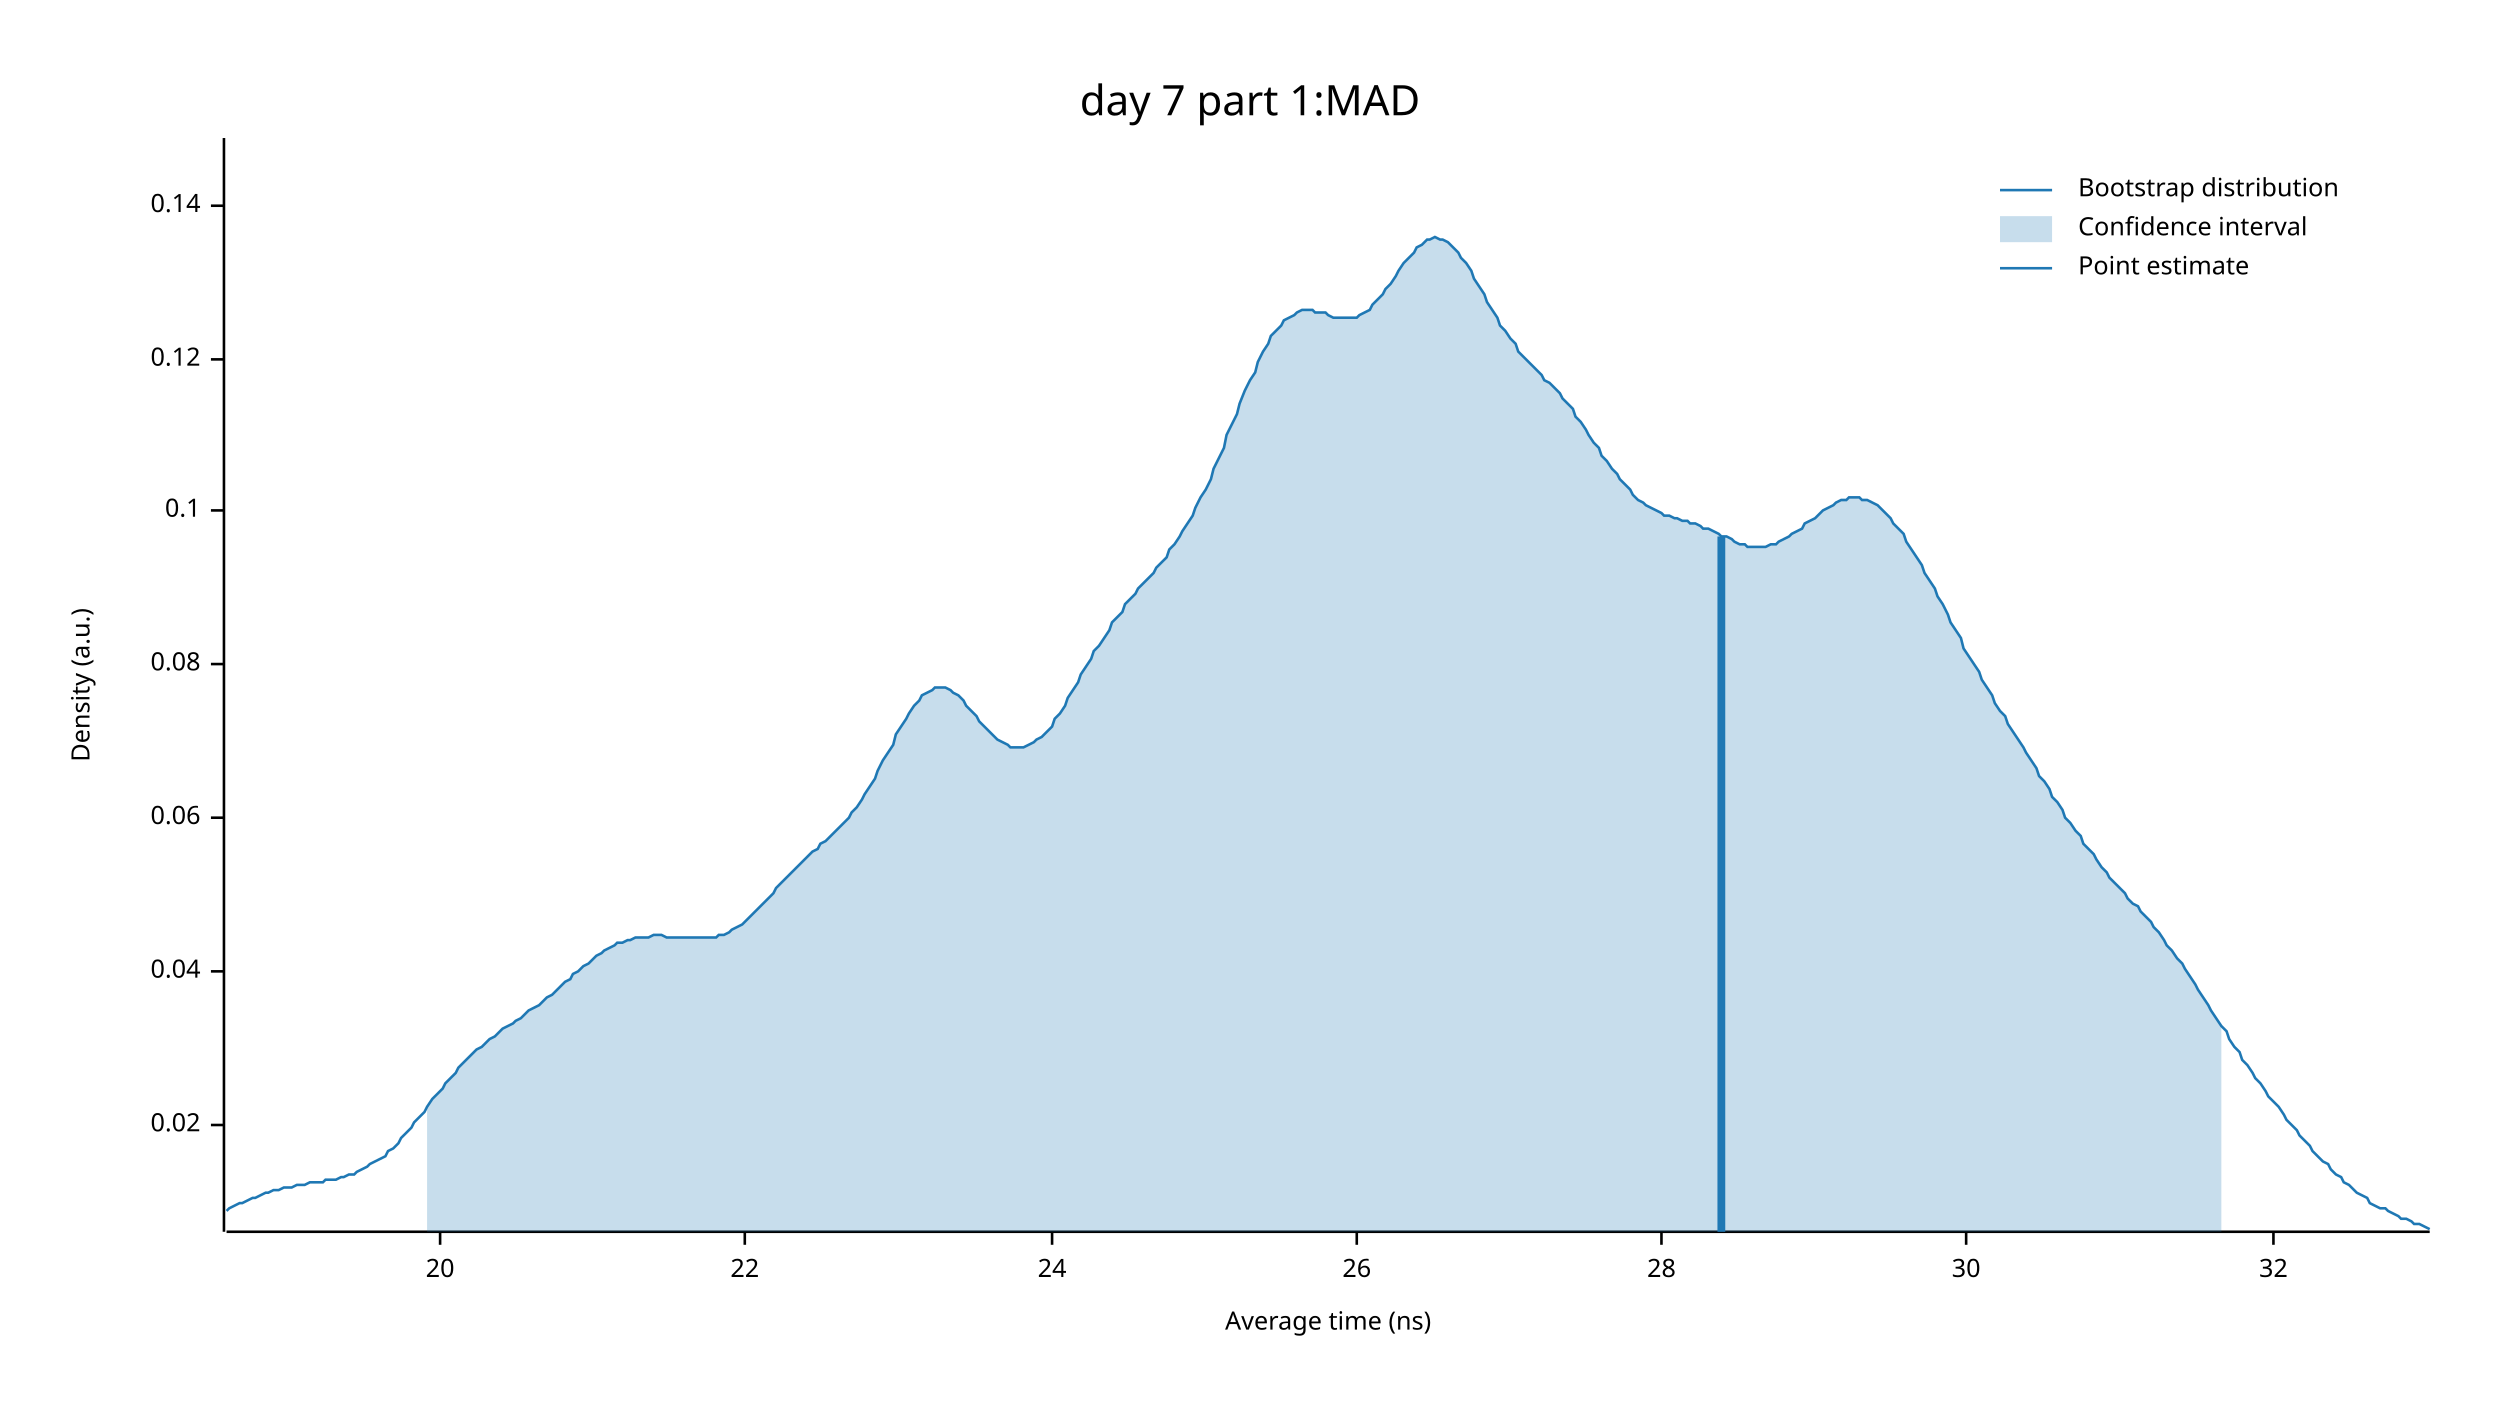
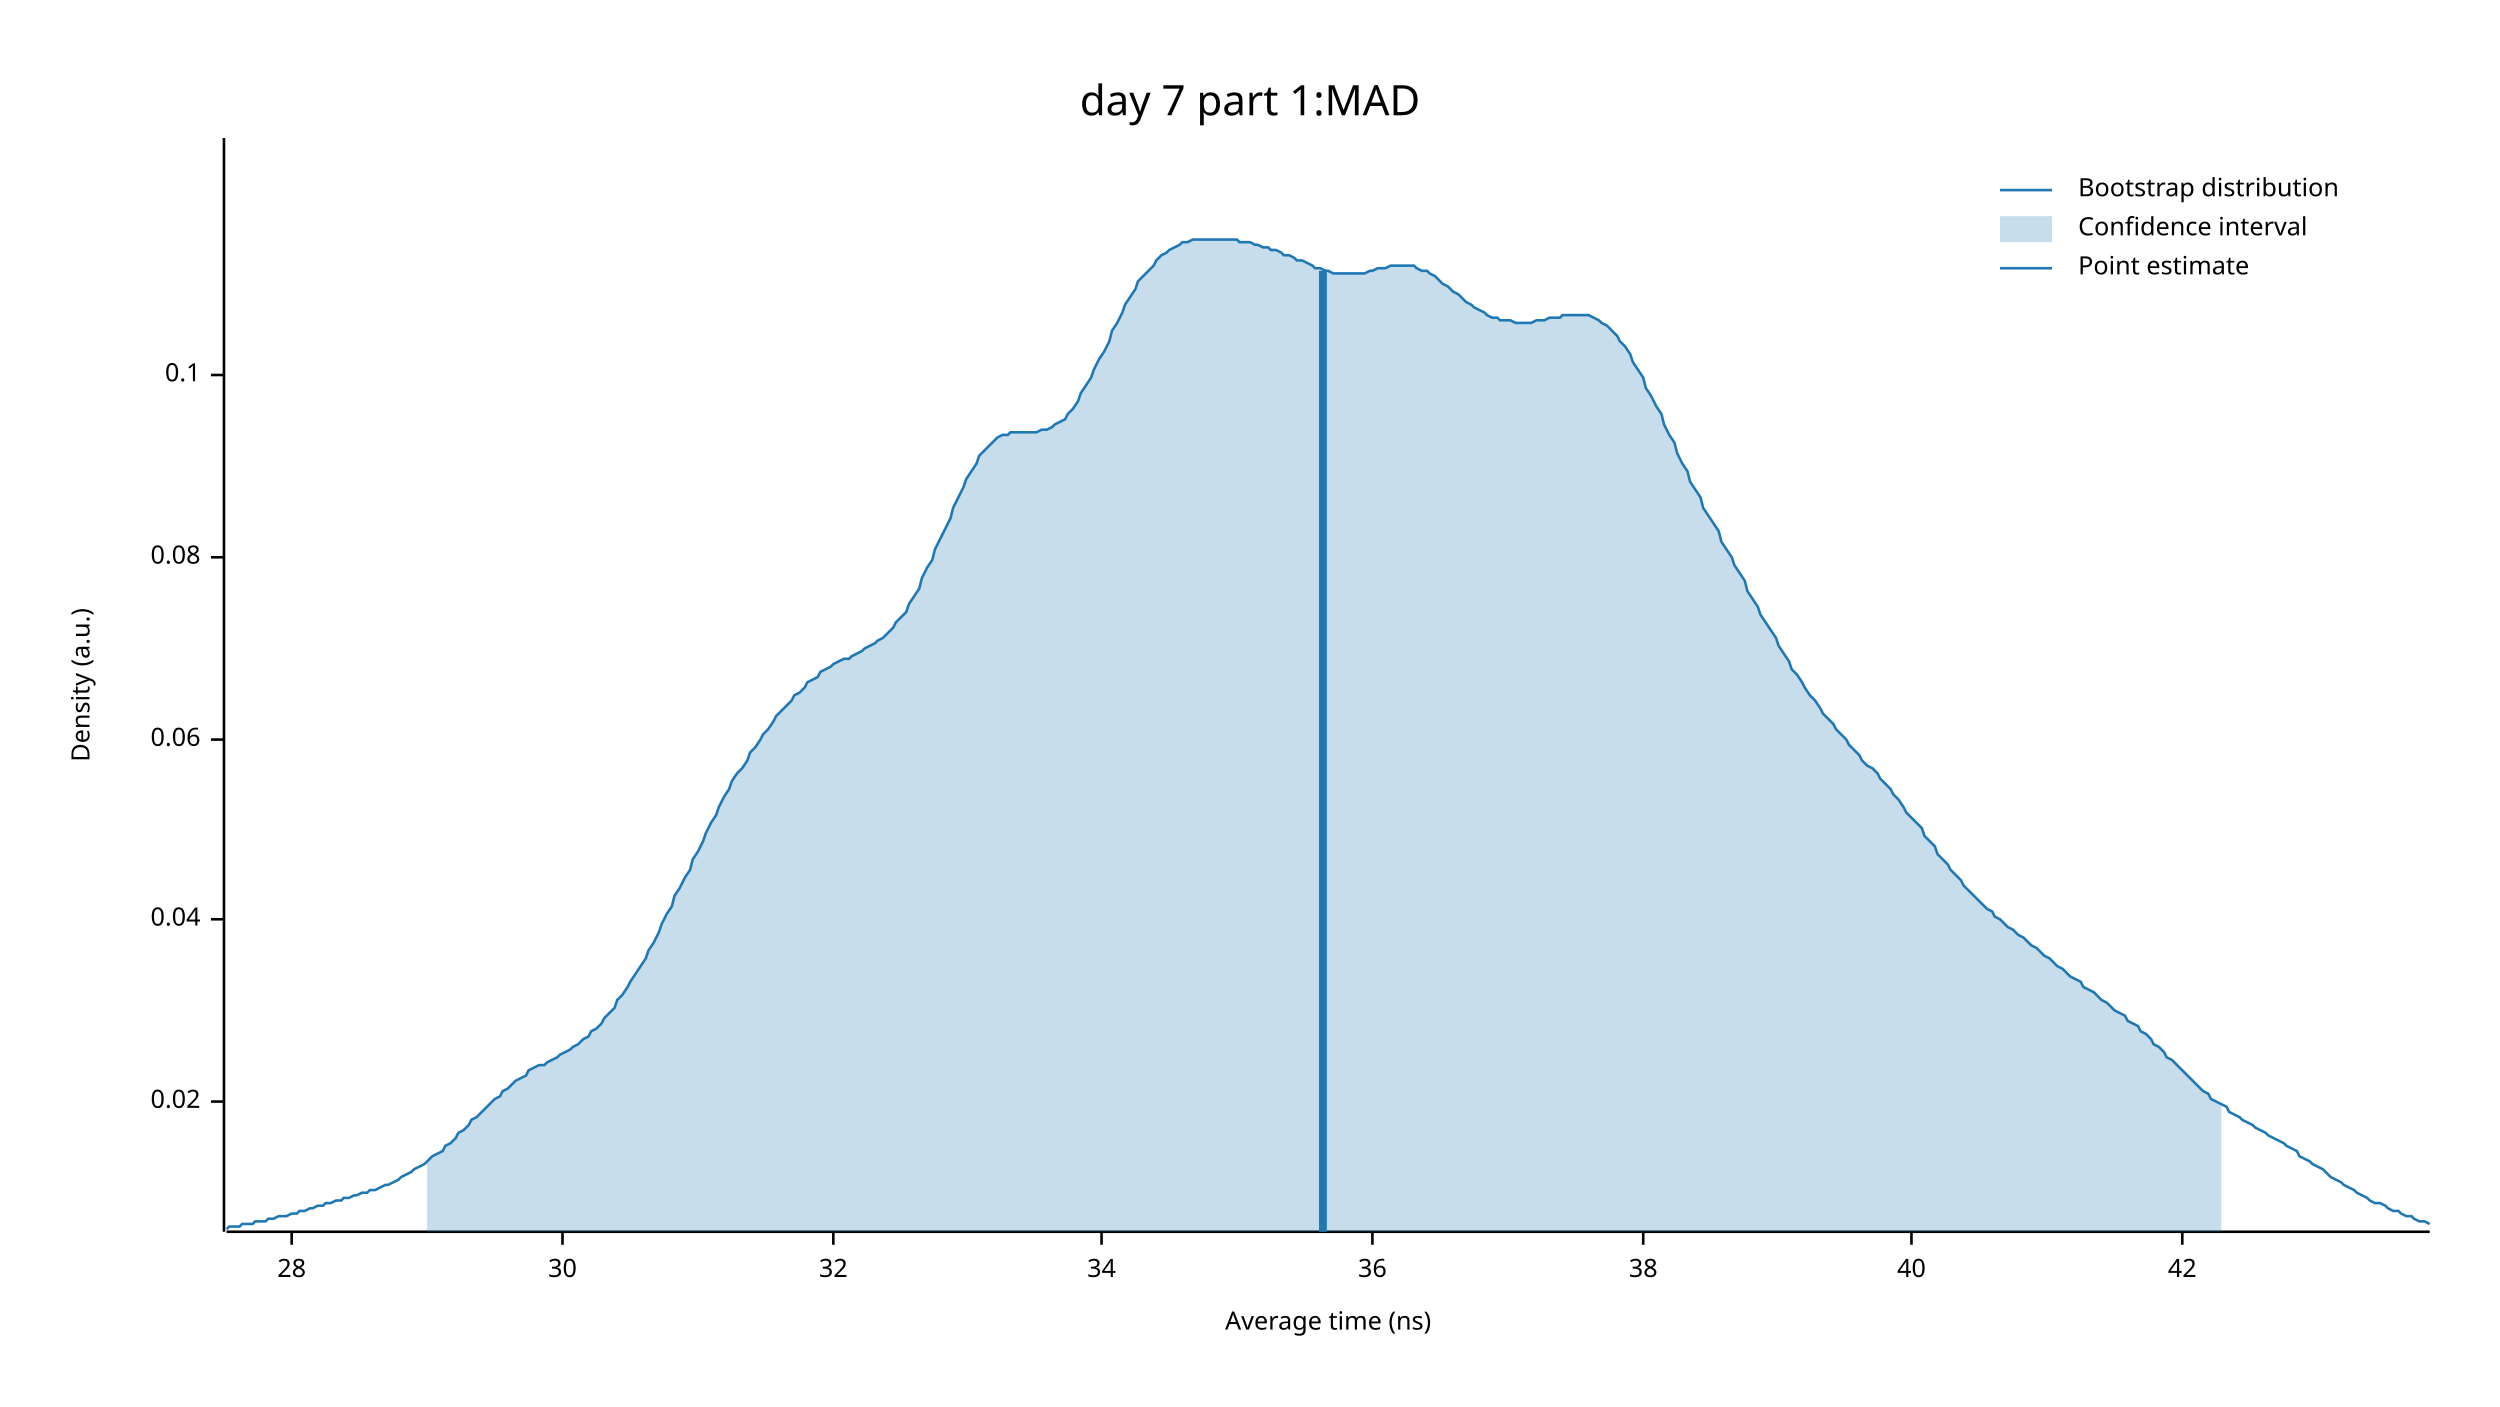
<svg xmlns="http://www.w3.org/2000/svg" width="960" height="540" viewBox="0 0 960 540">
  <text x="480" y="32" dy="0.76em" text-anchor="middle" font-family="sans-serif" font-size="16.129" opacity="1" fill="#000000">
day 7 part 1:MAD
</text>
  <text x="27" y="263" dy="0.76em" text-anchor="middle" font-family="sans-serif" font-size="9.677" opacity="1" fill="#000000" transform="rotate(270, 27, 263)">
Density (a.u.)
</text>
  <text x="510" y="513" dy="-0.5ex" text-anchor="middle" font-family="sans-serif" font-size="9.677" opacity="1" fill="#000000">
Average time (ns)
</text>
  <polyline fill="none" opacity="1" stroke="#000000" stroke-width="1" points="86,53 86,473 " />
-   <text x="77" y="432" dy="0.5ex" text-anchor="end" font-family="sans-serif" font-size="9.677" opacity="1" fill="#000000">
+   <text x="77" y="423" dy="0.5ex" text-anchor="end" font-family="sans-serif" font-size="9.677" opacity="1" fill="#000000">
0.02
</text>
-   <polyline fill="none" opacity="1" stroke="#000000" stroke-width="1" points="81,432 86,432 " />
-   <text x="77" y="373" dy="0.5ex" text-anchor="end" font-family="sans-serif" font-size="9.677" opacity="1" fill="#000000">
+   <polyline fill="none" opacity="1" stroke="#000000" stroke-width="1" points="81,423 86,423 " />
+   <text x="77" y="353" dy="0.5ex" text-anchor="end" font-family="sans-serif" font-size="9.677" opacity="1" fill="#000000">
0.04
</text>
-   <polyline fill="none" opacity="1" stroke="#000000" stroke-width="1" points="81,373 86,373 " />
-   <text x="77" y="314" dy="0.5ex" text-anchor="end" font-family="sans-serif" font-size="9.677" opacity="1" fill="#000000">
+   <polyline fill="none" opacity="1" stroke="#000000" stroke-width="1" points="81,353 86,353 " />
+   <text x="77" y="284" dy="0.5ex" text-anchor="end" font-family="sans-serif" font-size="9.677" opacity="1" fill="#000000">
0.06
</text>
-   <polyline fill="none" opacity="1" stroke="#000000" stroke-width="1" points="81,314 86,314 " />
-   <text x="77" y="255" dy="0.5ex" text-anchor="end" font-family="sans-serif" font-size="9.677" opacity="1" fill="#000000">
+   <polyline fill="none" opacity="1" stroke="#000000" stroke-width="1" points="81,284 86,284 " />
+   <text x="77" y="214" dy="0.5ex" text-anchor="end" font-family="sans-serif" font-size="9.677" opacity="1" fill="#000000">
0.08
</text>
-   <polyline fill="none" opacity="1" stroke="#000000" stroke-width="1" points="81,255 86,255 " />
-   <text x="77" y="196" dy="0.5ex" text-anchor="end" font-family="sans-serif" font-size="9.677" opacity="1" fill="#000000">
+   <polyline fill="none" opacity="1" stroke="#000000" stroke-width="1" points="81,214 86,214 " />
+   <text x="77" y="144" dy="0.5ex" text-anchor="end" font-family="sans-serif" font-size="9.677" opacity="1" fill="#000000">
0.1
</text>
-   <polyline fill="none" opacity="1" stroke="#000000" stroke-width="1" points="81,196 86,196 " />
-   <text x="77" y="138" dy="0.5ex" text-anchor="end" font-family="sans-serif" font-size="9.677" opacity="1" fill="#000000">
- 0.12
- </text>
-   <polyline fill="none" opacity="1" stroke="#000000" stroke-width="1" points="81,138 86,138 " />
-   <text x="77" y="79" dy="0.5ex" text-anchor="end" font-family="sans-serif" font-size="9.677" opacity="1" fill="#000000">
- 0.14
- </text>
-   <polyline fill="none" opacity="1" stroke="#000000" stroke-width="1" points="81,79 86,79 " />
+   <polyline fill="none" opacity="1" stroke="#000000" stroke-width="1" points="81,144 86,144 " />
  <polyline fill="none" opacity="1" stroke="#000000" stroke-width="1" points="87,473 933,473 " />
-   <text x="169" y="483" dy="0.76em" text-anchor="middle" font-family="sans-serif" font-size="9.677" opacity="1" fill="#000000">
- 20
- </text>
-   <polyline fill="none" opacity="1" stroke="#000000" stroke-width="1" points="169,473 169,478 " />
-   <text x="286" y="483" dy="0.76em" text-anchor="middle" font-family="sans-serif" font-size="9.677" opacity="1" fill="#000000">
- 22
- </text>
-   <polyline fill="none" opacity="1" stroke="#000000" stroke-width="1" points="286,473 286,478 " />
-   <text x="404" y="483" dy="0.76em" text-anchor="middle" font-family="sans-serif" font-size="9.677" opacity="1" fill="#000000">
- 24
- </text>
-   <polyline fill="none" opacity="1" stroke="#000000" stroke-width="1" points="404,473 404,478 " />
-   <text x="521" y="483" dy="0.76em" text-anchor="middle" font-family="sans-serif" font-size="9.677" opacity="1" fill="#000000">
- 26
- </text>
-   <polyline fill="none" opacity="1" stroke="#000000" stroke-width="1" points="521,473 521,478 " />
-   <text x="638" y="483" dy="0.76em" text-anchor="middle" font-family="sans-serif" font-size="9.677" opacity="1" fill="#000000">
+   <text x="112" y="483" dy="0.76em" text-anchor="middle" font-family="sans-serif" font-size="9.677" opacity="1" fill="#000000">
28
</text>
-   <polyline fill="none" opacity="1" stroke="#000000" stroke-width="1" points="638,473 638,478 " />
-   <text x="755" y="483" dy="0.76em" text-anchor="middle" font-family="sans-serif" font-size="9.677" opacity="1" fill="#000000">
+   <polyline fill="none" opacity="1" stroke="#000000" stroke-width="1" points="112,473 112,478 " />
+   <text x="216" y="483" dy="0.76em" text-anchor="middle" font-family="sans-serif" font-size="9.677" opacity="1" fill="#000000">
30
</text>
-   <polyline fill="none" opacity="1" stroke="#000000" stroke-width="1" points="755,473 755,478 " />
-   <text x="873" y="483" dy="0.76em" text-anchor="middle" font-family="sans-serif" font-size="9.677" opacity="1" fill="#000000">
+   <polyline fill="none" opacity="1" stroke="#000000" stroke-width="1" points="216,473 216,478 " />
+   <text x="320" y="483" dy="0.76em" text-anchor="middle" font-family="sans-serif" font-size="9.677" opacity="1" fill="#000000">
32
</text>
-   <polyline fill="none" opacity="1" stroke="#000000" stroke-width="1" points="873,473 873,478 " />
-   <polyline fill="none" opacity="1" stroke="#1F78B4" stroke-width="1" points="87,465 88,464 90,463 92,462 93,462 95,461 97,460 98,460 100,459 102,458 103,458 105,457 107,457 109,456 110,456 112,456 114,455 115,455 117,455 119,454 120,454 122,454 124,454 125,453 127,453 129,453 131,452 132,452 134,451 136,451 137,450 139,449 141,448 142,447 144,446 146,445 148,444 149,442 151,441 153,439 154,437 156,435 158,433 159,431 161,429 163,427 164,425 166,422 168,420 170,418 171,416 173,414 175,412 176,410 178,408 180,406 181,405 183,403 185,402 187,400 188,399 190,398 192,396 193,395 195,394 197,393 198,392 200,391 202,389 203,388 205,387 207,386 209,384 210,383 212,382 214,380 215,379 217,377 219,376 220,374 222,373 224,371 226,370 227,369 229,367 231,366 232,365 234,364 236,363 237,362 239,362 241,361 242,361 244,360 246,360 248,360 249,360 251,359 253,359 254,359 256,360 258,360 259,360 261,360 263,360 265,360 266,360 268,360 270,360 271,360 273,360 275,360 276,359 278,359 280,358 281,357 283,356 285,355 287,353 288,352 290,350 292,348 293,347 295,345 297,343 298,341 300,339 302,337 304,335 305,334 307,332 309,330 310,329 312,327 314,326 315,324 317,323 319,321 320,320 322,318 324,316 326,314 327,312 329,310 331,307 332,305 334,302 336,299 337,296 339,292 341,289 343,286 344,282 346,279 348,276 349,274 351,271 353,269 354,267 356,266 358,265 359,264 361,264 363,264 365,265 366,266 368,267 370,269 371,271 373,273 375,275 376,277 378,279 380,281 381,282 383,284 385,285 387,286 388,287 390,287 392,287 393,287 395,286 397,285 398,284 400,283 402,281 404,279 405,276 407,274 409,271 410,268 412,265 414,262 415,259 417,256 419,253 420,250 422,248 424,245 426,242 427,239 429,237 431,235 432,232 434,230 436,228 437,226 439,224 441,222 443,220 444,218 446,216 448,214 449,211 451,209 453,206 454,204 456,201 458,198 459,195 461,191 463,188 465,184 466,180 468,176 470,172 471,167 473,163 475,159 476,155 478,150 480,146 482,143 483,139 485,135 487,132 488,129 490,127 492,125 493,123 495,122 497,121 498,120 500,119 502,119 504,119 505,120 507,120 509,120 510,121 512,122 514,122 515,122 517,122 519,122 521,122 522,121 524,120 526,119 527,117 529,115 531,113 532,111 534,109 536,106 537,104 539,101 541,99 543,97 544,95 546,94 548,92 549,92 551,91 553,92 554,92 556,93 558,95 560,97 561,99 563,101 565,104 566,107 568,110 570,113 571,116 573,119 575,122 576,125 578,127 580,130 582,132 583,135 585,137 587,139 588,140 590,142 592,144 593,146 595,147 597,149 599,151 600,153 602,155 604,157 605,160 607,162 609,165 610,167 612,170 614,172 615,175 617,177 619,180 621,182 622,184 624,186 626,188 627,190 629,192 631,193 632,194 634,195 636,196 638,197 639,198 641,198 643,199 644,199 646,200 648,200 649,201 651,201 653,202 654,203 656,203 658,204 660,205 661,206 663,206 665,207 666,208 668,209 670,209 671,210 673,210 675,210 676,210 678,210 680,209 682,209 683,208 685,207 687,206 688,205 690,204 692,203 693,201 695,200 697,199 699,197 700,196 702,195 704,194 705,193 707,192 709,192 710,191 712,191 714,191 715,192 717,192 719,193 721,194 722,195 724,197 726,199 727,201 729,203 731,205 732,208 734,211 736,214 738,217 739,220 741,223 743,226 744,229 746,232 748,236 749,239 751,242 753,245 754,249 756,252 758,255 760,258 761,261 763,264 765,267 766,270 768,273 770,275 771,278 773,281 775,284 777,287 778,289 780,292 782,295 783,298 785,300 787,303 788,306 790,308 792,311 793,314 795,316 797,319 799,321 800,324 802,326 804,328 805,330 807,333 809,335 810,337 812,339 814,341 816,343 817,345 819,347 821,348 822,350 824,352 826,354 827,356 829,358 831,361 832,363 834,365 836,368 838,370 839,372 841,375 843,378 844,380 846,383 848,386 849,388 851,391 853,394 855,396 856,399 858,402 860,404 861,407 863,409 865,412 866,414 868,416 870,419 871,421 873,423 875,425 877,428 878,430 880,432 882,434 883,436 885,438 887,440 888,442 890,444 892,446 894,447 895,449 897,451 899,452 900,454 902,455 904,457 905,458 907,459 909,460 910,462 912,463 914,464 916,464 917,465 919,466 921,467 922,468 924,468 926,469 927,470 929,470 931,471 933,472 " />
-   <polygon opacity="0.25" fill="#1F78B4" points="164,425 166,422 168,420 170,418 171,416 173,414 175,412 176,410 178,408 180,406 181,405 183,403 185,402 187,400 188,399 190,398 192,396 193,395 195,394 197,393 198,392 200,391 202,389 203,388 205,387 207,386 209,384 210,383 212,382 214,380 215,379 217,377 219,376 220,374 222,373 224,371 226,370 227,369 229,367 231,366 232,365 234,364 236,363 237,362 239,362 241,361 242,361 244,360 246,360 248,360 249,360 251,359 253,359 254,359 256,360 258,360 259,360 261,360 263,360 265,360 266,360 268,360 270,360 271,360 273,360 275,360 276,359 278,359 280,358 281,357 283,356 285,355 287,353 288,352 290,350 292,348 293,347 295,345 297,343 298,341 300,339 302,337 304,335 305,334 307,332 309,330 310,329 312,327 314,326 315,324 317,323 319,321 320,320 322,318 324,316 326,314 327,312 329,310 331,307 332,305 334,302 336,299 337,296 339,292 341,289 343,286 344,282 346,279 348,276 349,274 351,271 353,269 354,267 356,266 358,265 359,264 361,264 363,264 365,265 366,266 368,267 370,269 371,271 373,273 375,275 376,277 378,279 380,281 381,282 383,284 385,285 387,286 388,287 390,287 392,287 393,287 395,286 397,285 398,284 400,283 402,281 404,279 405,276 407,274 409,271 410,268 412,265 414,262 415,259 417,256 419,253 420,250 422,248 424,245 426,242 427,239 429,237 431,235 432,232 434,230 436,228 437,226 439,224 441,222 443,220 444,218 446,216 448,214 449,211 451,209 453,206 454,204 456,201 458,198 459,195 461,191 463,188 465,184 466,180 468,176 470,172 471,167 473,163 475,159 476,155 478,150 480,146 482,143 483,139 485,135 487,132 488,129 490,127 492,125 493,123 495,122 497,121 498,120 500,119 502,119 504,119 505,120 507,120 509,120 510,121 512,122 514,122 515,122 517,122 519,122 521,122 522,121 524,120 526,119 527,117 529,115 531,113 532,111 534,109 536,106 537,104 539,101 541,99 543,97 544,95 546,94 548,92 549,92 551,91 553,92 554,92 556,93 558,95 560,97 561,99 563,101 565,104 566,107 568,110 570,113 571,116 573,119 575,122 576,125 578,127 580,130 582,132 583,135 585,137 587,139 588,140 590,142 592,144 593,146 595,147 597,149 599,151 600,153 602,155 604,157 605,160 607,162 609,165 610,167 612,170 614,172 615,175 617,177 619,180 621,182 622,184 624,186 626,188 627,190 629,192 631,193 632,194 634,195 636,196 638,197 639,198 641,198 643,199 644,199 646,200 648,200 649,201 651,201 653,202 654,203 656,203 658,204 660,205 661,206 663,206 665,207 666,208 668,209 670,209 671,210 673,210 675,210 676,210 678,210 680,209 682,209 683,208 685,207 687,206 688,205 690,204 692,203 693,201 695,200 697,199 699,197 700,196 702,195 704,194 705,193 707,192 709,192 710,191 712,191 714,191 715,192 717,192 719,193 721,194 722,195 724,197 726,199 727,201 729,203 731,205 732,208 734,211 736,214 738,217 739,220 741,223 743,226 744,229 746,232 748,236 749,239 751,242 753,245 754,249 756,252 758,255 760,258 761,261 763,264 765,267 766,270 768,273 770,275 771,278 773,281 775,284 777,287 778,289 780,292 782,295 783,298 785,300 787,303 788,306 790,308 792,311 793,314 795,316 797,319 799,321 800,324 802,326 804,328 805,330 807,333 809,335 810,337 812,339 814,341 816,343 817,345 819,347 821,348 822,350 824,352 826,354 827,356 829,358 831,361 832,363 834,365 836,368 838,370 839,372 841,375 843,378 844,380 846,383 848,386 849,388 851,391 853,394 853,473 164,473 " />
-   <polyline fill="none" opacity="1" stroke="#1F78B4" stroke-width="3" points="661,473 661,206 " />
+   <polyline fill="none" opacity="1" stroke="#000000" stroke-width="1" points="320,473 320,478 " />
+   <text x="423" y="483" dy="0.76em" text-anchor="middle" font-family="sans-serif" font-size="9.677" opacity="1" fill="#000000">
+ 34
+ </text>
+   <polyline fill="none" opacity="1" stroke="#000000" stroke-width="1" points="423,473 423,478 " />
+   <text x="527" y="483" dy="0.76em" text-anchor="middle" font-family="sans-serif" font-size="9.677" opacity="1" fill="#000000">
+ 36
+ </text>
+   <polyline fill="none" opacity="1" stroke="#000000" stroke-width="1" points="527,473 527,478 " />
+   <text x="631" y="483" dy="0.76em" text-anchor="middle" font-family="sans-serif" font-size="9.677" opacity="1" fill="#000000">
+ 38
+ </text>
+   <polyline fill="none" opacity="1" stroke="#000000" stroke-width="1" points="631,473 631,478 " />
+   <text x="734" y="483" dy="0.76em" text-anchor="middle" font-family="sans-serif" font-size="9.677" opacity="1" fill="#000000">
+ 40
+ </text>
+   <polyline fill="none" opacity="1" stroke="#000000" stroke-width="1" points="734,473 734,478 " />
+   <text x="838" y="483" dy="0.76em" text-anchor="middle" font-family="sans-serif" font-size="9.677" opacity="1" fill="#000000">
+ 42
+ </text>
+   <polyline fill="none" opacity="1" stroke="#000000" stroke-width="1" points="838,473 838,478 " />
+   <polyline fill="none" opacity="1" stroke="#1F78B4" stroke-width="1" points="87,472 88,471 90,471 92,471 93,470 95,470 97,470 98,469 100,469 102,469 103,468 105,468 107,467 109,467 110,467 112,466 114,466 115,465 117,465 119,464 120,464 122,463 124,463 125,462 127,462 129,461 131,461 132,460 134,460 136,459 137,459 139,458 141,458 142,457 144,457 146,456 148,455 149,455 151,454 153,453 154,452 156,451 158,450 159,449 161,448 163,447 164,446 166,444 168,443 170,442 171,440 173,439 175,437 176,435 178,434 180,432 181,430 183,429 185,427 187,425 188,424 190,422 192,421 193,419 195,418 197,416 198,415 200,414 202,413 203,411 205,410 207,409 209,409 210,408 212,407 214,406 215,405 217,404 219,403 220,402 222,401 224,399 226,398 227,396 229,395 231,393 232,391 234,389 236,387 237,384 239,382 241,379 242,377 244,374 246,371 248,368 249,365 251,362 253,358 254,355 256,351 258,348 259,344 261,341 263,337 265,334 266,330 268,327 270,323 271,320 273,316 275,313 276,310 278,306 280,303 281,300 283,297 285,295 287,292 288,289 290,287 292,284 293,282 295,280 297,277 298,275 300,273 302,271 304,269 305,267 307,266 309,264 310,262 312,261 314,260 315,258 317,257 319,256 320,255 322,254 324,253 326,253 327,252 329,251 331,250 332,249 334,248 336,247 337,246 339,245 341,243 343,241 344,239 346,237 348,235 349,232 351,229 353,226 354,222 356,218 358,215 359,211 361,207 363,203 365,199 366,195 368,191 370,187 371,184 373,181 375,178 376,175 378,173 380,171 381,170 383,168 385,167 387,167 388,166 390,166 392,166 393,166 395,166 397,166 398,166 400,165 402,165 404,164 405,163 407,162 409,161 410,159 412,157 414,154 415,151 417,148 419,145 420,142 422,138 424,135 426,131 427,127 429,124 431,120 432,117 434,114 436,111 437,108 439,106 441,104 443,102 444,100 446,98 448,97 449,96 451,95 453,94 454,93 456,93 458,92 459,92 461,92 463,92 465,92 466,92 468,92 470,92 471,92 473,92 475,92 476,93 478,93 480,93 482,94 483,94 485,95 487,95 488,96 490,96 492,97 493,98 495,98 497,99 498,100 500,100 502,101 504,102 505,103 507,103 509,104 510,104 512,105 514,105 515,105 517,105 519,105 521,105 522,105 524,105 526,104 527,104 529,103 531,103 532,103 534,102 536,102 537,102 539,102 541,102 543,102 544,103 546,104 548,104 549,105 551,106 553,108 554,109 556,110 558,112 560,113 561,114 563,116 565,117 566,118 568,119 570,120 571,121 573,122 575,122 576,123 578,123 580,123 582,124 583,124 585,124 587,124 588,124 590,123 592,123 593,123 595,122 597,122 599,122 600,121 602,121 604,121 605,121 607,121 609,121 610,121 612,122 614,123 615,124 617,125 619,127 621,129 622,131 624,133 626,136 627,139 629,142 631,145 632,149 634,152 636,156 638,159 639,163 641,167 643,170 644,174 646,178 648,181 649,185 651,188 653,191 654,195 656,198 658,201 660,204 661,208 663,211 665,214 666,217 668,220 670,223 671,227 673,230 675,233 676,236 678,239 680,242 682,245 683,248 685,251 687,254 688,257 690,259 692,262 693,264 695,267 697,269 699,272 700,274 702,276 704,278 705,280 707,282 709,284 710,286 712,288 714,290 715,292 717,294 719,295 721,297 722,299 724,301 726,303 727,305 729,307 731,310 732,312 734,314 736,316 738,318 739,321 741,323 743,325 744,328 746,330 748,332 749,334 751,336 753,338 754,340 756,342 758,344 760,346 761,347 763,349 765,350 766,352 768,353 770,355 771,356 773,357 775,359 777,360 778,361 780,363 782,364 783,365 785,367 787,368 788,369 790,371 792,372 793,373 795,375 797,376 799,377 800,379 802,380 804,381 805,382 807,384 809,385 810,386 812,388 814,389 816,390 817,392 819,393 821,394 822,396 824,397 826,399 827,401 829,402 831,404 832,406 834,407 836,409 838,411 839,412 841,414 843,416 844,417 846,419 848,420 849,422 851,423 853,424 855,425 856,427 858,428 860,429 861,430 863,431 865,432 866,433 868,434 870,435 871,436 873,437 875,438 877,439 878,440 880,441 882,442 883,444 885,445 887,446 888,447 890,448 892,449 894,451 895,452 897,453 899,454 900,455 902,456 904,457 905,458 907,459 909,460 910,461 912,462 914,462 916,463 917,464 919,465 921,465 922,466 924,467 926,467 927,468 929,469 931,469 933,470 " />
+   <polygon opacity="0.25" fill="#1F78B4" points="164,446 166,444 168,443 170,442 171,440 173,439 175,437 176,435 178,434 180,432 181,430 183,429 185,427 187,425 188,424 190,422 192,421 193,419 195,418 197,416 198,415 200,414 202,413 203,411 205,410 207,409 209,409 210,408 212,407 214,406 215,405 217,404 219,403 220,402 222,401 224,399 226,398 227,396 229,395 231,393 232,391 234,389 236,387 237,384 239,382 241,379 242,377 244,374 246,371 248,368 249,365 251,362 253,358 254,355 256,351 258,348 259,344 261,341 263,337 265,334 266,330 268,327 270,323 271,320 273,316 275,313 276,310 278,306 280,303 281,300 283,297 285,295 287,292 288,289 290,287 292,284 293,282 295,280 297,277 298,275 300,273 302,271 304,269 305,267 307,266 309,264 310,262 312,261 314,260 315,258 317,257 319,256 320,255 322,254 324,253 326,253 327,252 329,251 331,250 332,249 334,248 336,247 337,246 339,245 341,243 343,241 344,239 346,237 348,235 349,232 351,229 353,226 354,222 356,218 358,215 359,211 361,207 363,203 365,199 366,195 368,191 370,187 371,184 373,181 375,178 376,175 378,173 380,171 381,170 383,168 385,167 387,167 388,166 390,166 392,166 393,166 395,166 397,166 398,166 400,165 402,165 404,164 405,163 407,162 409,161 410,159 412,157 414,154 415,151 417,148 419,145 420,142 422,138 424,135 426,131 427,127 429,124 431,120 432,117 434,114 436,111 437,108 439,106 441,104 443,102 444,100 446,98 448,97 449,96 451,95 453,94 454,93 456,93 458,92 459,92 461,92 463,92 465,92 466,92 468,92 470,92 471,92 473,92 475,92 476,93 478,93 480,93 482,94 483,94 485,95 487,95 488,96 490,96 492,97 493,98 495,98 497,99 498,100 500,100 502,101 504,102 505,103 507,103 509,104 510,104 512,105 514,105 515,105 517,105 519,105 521,105 522,105 524,105 526,104 527,104 529,103 531,103 532,103 534,102 536,102 537,102 539,102 541,102 543,102 544,103 546,104 548,104 549,105 551,106 553,108 554,109 556,110 558,112 560,113 561,114 563,116 565,117 566,118 568,119 570,120 571,121 573,122 575,122 576,123 578,123 580,123 582,124 583,124 585,124 587,124 588,124 590,123 592,123 593,123 595,122 597,122 599,122 600,121 602,121 604,121 605,121 607,121 609,121 610,121 612,122 614,123 615,124 617,125 619,127 621,129 622,131 624,133 626,136 627,139 629,142 631,145 632,149 634,152 636,156 638,159 639,163 641,167 643,170 644,174 646,178 648,181 649,185 651,188 653,191 654,195 656,198 658,201 660,204 661,208 663,211 665,214 666,217 668,220 670,223 671,227 673,230 675,233 676,236 678,239 680,242 682,245 683,248 685,251 687,254 688,257 690,259 692,262 693,264 695,267 697,269 699,272 700,274 702,276 704,278 705,280 707,282 709,284 710,286 712,288 714,290 715,292 717,294 719,295 721,297 722,299 724,301 726,303 727,305 729,307 731,310 732,312 734,314 736,316 738,318 739,321 741,323 743,325 744,328 746,330 748,332 749,334 751,336 753,338 754,340 756,342 758,344 760,346 761,347 763,349 765,350 766,352 768,353 770,355 771,356 773,357 775,359 777,360 778,361 780,363 782,364 783,365 785,367 787,368 788,369 790,371 792,372 793,373 795,375 797,376 799,377 800,379 802,380 804,381 805,382 807,384 809,385 810,386 812,388 814,389 816,390 817,392 819,393 821,394 822,396 824,397 826,399 827,401 829,402 831,404 832,406 834,407 836,409 838,411 839,412 841,414 843,416 844,417 846,419 848,420 849,422 851,423 853,424 853,473 164,473 " />
+   <polyline fill="none" opacity="1" stroke="#1F78B4" stroke-width="3" points="508,473 508,104 " />
  <text x="798" y="68" dy="0.76em" text-anchor="start" font-family="sans-serif" font-size="9.677" opacity="1" fill="#000000">
Bootstrap distribution
</text>
  <text x="798" y="83" dy="0.76em" text-anchor="start" font-family="sans-serif" font-size="9.677" opacity="1" fill="#000000">
Confidence interval
</text>
  <text x="798" y="98" dy="0.76em" text-anchor="start" font-family="sans-serif" font-size="9.677" opacity="1" fill="#000000">
Point estimate
</text>
  <polyline fill="none" opacity="1" stroke="#1F78B4" stroke-width="1" points="768,73 788,73 " />
  <rect x="768" y="83" width="20" height="10" opacity="0.25" fill="#1F78B4" stroke="none" />
  <polyline fill="none" opacity="1" stroke="#1F78B4" stroke-width="1" points="768,103 788,103 " />
</svg>
